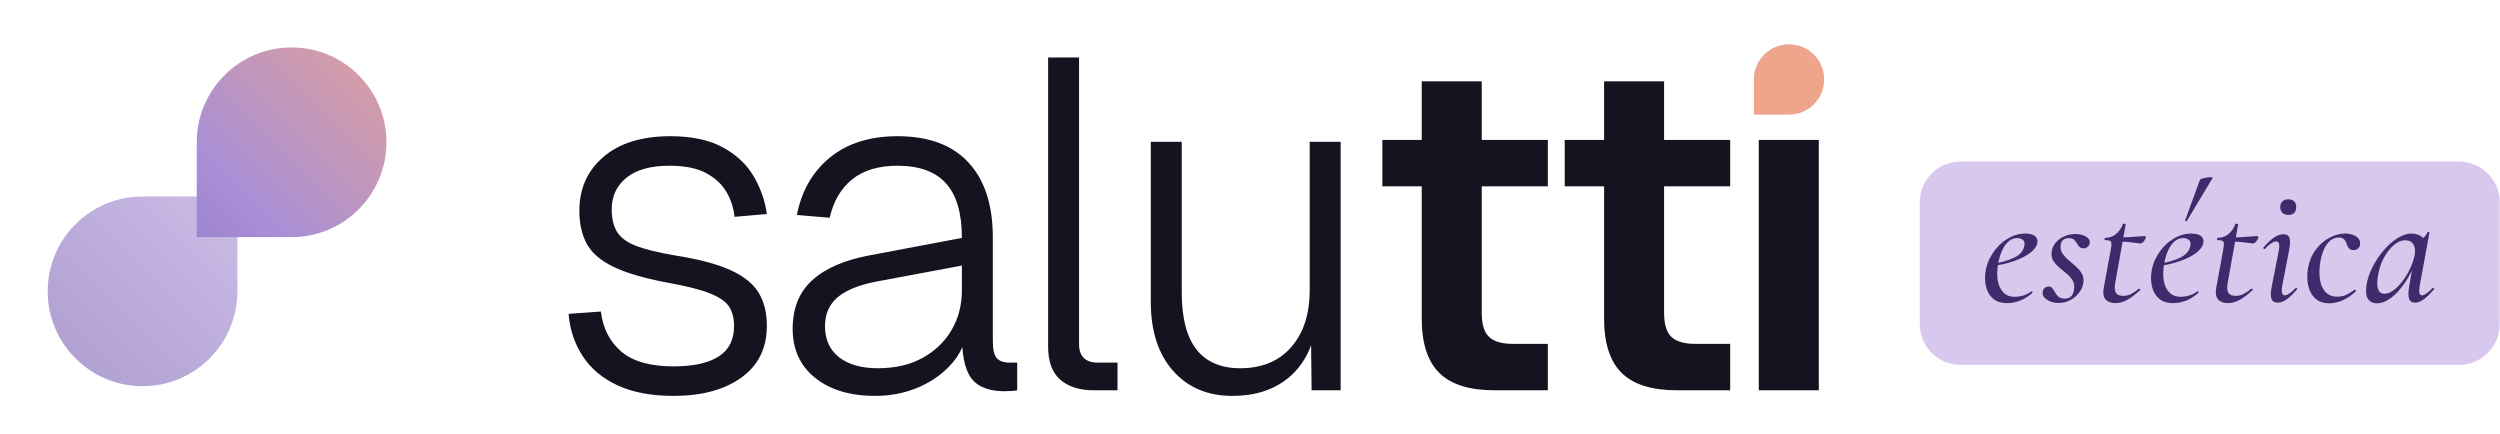
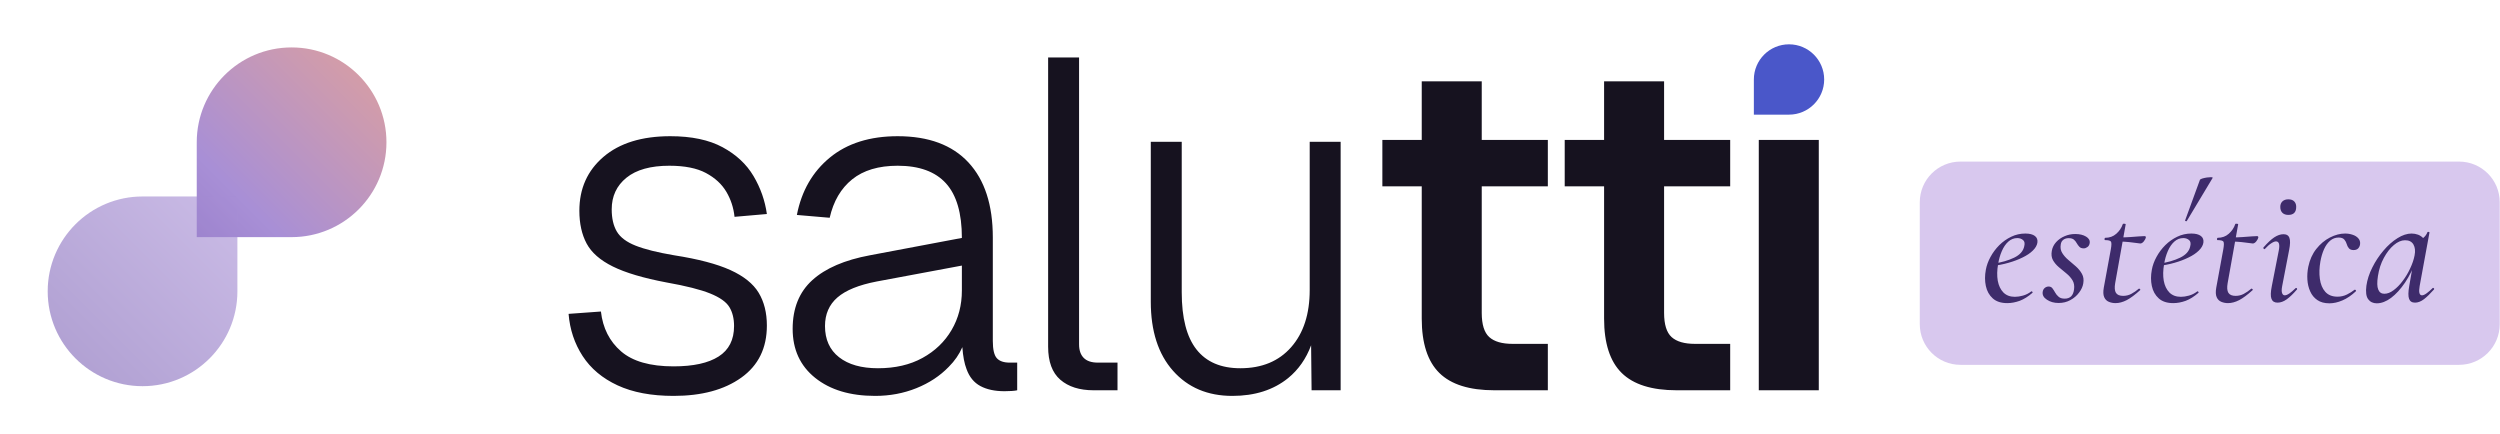
<svg xmlns="http://www.w3.org/2000/svg" viewBox="0 0 368.92 64.00" width="369" height="64" role="img" aria-label="Salutti Estética">
  <defs>
    <linearGradient id="g" x1="0" y1="64" x2="64" y2="0" gradientUnits="userSpaceOnUse">
      <stop offset="0" stop-color="#6b4fa8" />
      <stop offset=".55" stop-color="#a88fd6" />
      <stop offset="1" stop-color="#eea58c" />
    </linearGradient>
  </defs>
  <path fill="url(#g)" d="M29.0 35.0V21.0A14.0 14.0 0 0 1 43.0 7.0A14.0 14.0 0 0 1 57.0 21.0A14.0 14.0 0 0 1 43.0 35.0Z" />
  <path fill="url(#g)" fill-opacity=".6" d="M35.0 29.0V43.0A14.0 14.0 0 0 1 21.0 57.0A14.0 14.0 0 0 1 7.0 43.0A14.0 14.0 0 0 1 21.0 29.0Z" />
  <g transform="translate(80.70 5.02) scale(0.06919)">
    <path fill="#16121f" d="M270 772Q199 772 150.5 749.5Q102 727 76.0 687.0Q50 647 46 597L115 592Q121 645 158.0 677.0Q195 709 270 709Q333 709 366.0 688.0Q399 667 399 623Q399 599 389.0 582.5Q379 566 348.0 553.5Q317 541 255 530Q181 516 140.5 496.0Q100 476 84.5 447.0Q69 418 69 377Q69 306 120.5 262.0Q172 218 263 218Q331 218 374.5 241.5Q418 265 440.5 303.0Q463 341 469 384L400 390Q397 361 382.5 336.5Q368 312 339.0 296.5Q310 281 261 281Q201 281 169.5 306.5Q138 332 138 374Q138 403 149.0 421.5Q160 440 189.0 451.5Q218 463 271 472Q348 484 391.0 503.5Q434 523 451.5 552.0Q469 581 469 622Q469 694 414.5 733.0Q360 772 270 772Z M700 772Q620 772 572.0 733.5Q524 695 524.0 629.0Q524 563 566.0 525.0Q608 487 689 472L885 435Q885 356 851.0 318.5Q817 281 748 281Q687 281 651.0 310.0Q615 339 603 392L533 386Q548 309 603.5 263.5Q659 218 748 218Q847 218 899.0 274.0Q951 330 951 434V655Q951 682 959.5 691.5Q968 701 987 701H1003V760Q999 761 991.5 761.5Q984 762 976 762Q945 762 924.5 751.0Q904 740 895 715Q888 697 886 668Q876 691 857 710Q829 739 788.0 755.5Q747 772 700 772ZM706 713Q761 713 801.0 691.0Q841 669 863.0 631.5Q885 594 885 547V494L703 528Q646 539 619.5 562.0Q593 585 593 623Q593 666 623.0 689.5Q653 713 706 713Z M1166 760Q1121 760 1095.0 737.5Q1069 715 1069 667V50H1135V662Q1135 681 1145.0 691.0Q1155 701 1175 701H1217V760Z M1462 772Q1383 772 1335.5 718.5Q1288 665 1288 571V230H1354V551Q1354 633 1385.5 673.0Q1417 713 1479 713Q1548 713 1587.5 668.0Q1627 623 1627 546V230H1693V760H1631L1630 664Q1614 707 1581 734Q1534 772 1462 772Z M2021 760Q1941 760 1903.5 723.0Q1866 686 1866 607V325H1782V226H1866V101H1994V226H2135V325H1994V595Q1994 632 2010.0 646.5Q2026 661 2060 661H2135V760Z M2410 760Q2330 760 2292.5 723.0Q2255 686 2255 607V325H2171V226H2255V101H2383V226H2524V325H2383V595Q2383 632 2399.0 646.5Q2415 661 2449 661H2524V760Z M2585 760V226H2713V760Z" />
-     <path fill="#eea58c" d="M2574.5 172V97.0A75.0 75.0 0 0 1 2649.5 22A75.0 75.0 0 0 1 2724.5 97.0A75.0 75.0 0 0 1 2649.5 172Z" />
+     <path fill="#4a57c9" d="M2574.5 172V97.0A75.0 75.0 0 0 1 2649.5 22A75.0 75.0 0 0 1 2724.5 97.0A75.0 75.0 0 0 1 2649.5 172Z" />
  </g>
  <rect x="283.32" y="23.85" width="85.60" height="30.0" rx="6" fill="#d8c8ee" />
  <path fill="#3e2b6b" d="M296.23 44.74Q294.86 44.74 294.09 44.04Q293.31 43.34 293.07 42.21Q292.83 41.09 293.07 39.82Q293.24 38.87 293.76 37.92Q294.28 36.96 295.06 36.18Q295.84 35.41 296.82 34.94Q297.79 34.47 298.90 34.47Q299.84 34.47 300.31 34.83Q300.77 35.18 300.68 35.82Q300.58 36.43 300.00 36.99Q299.42 37.56 298.48 38.01Q297.55 38.47 296.41 38.79Q295.26 39.12 294.06 39.25L294.11 38.93Q295.98 38.65 297.25 38.03Q298.53 37.41 298.74 36.34Q298.90 35.71 298.56 35.43Q298.21 35.14 297.72 35.14Q296.97 35.14 296.39 35.66Q295.81 36.18 295.43 37.06Q295.05 37.93 294.88 38.99Q294.64 40.35 294.83 41.44Q295.03 42.52 295.66 43.17Q296.30 43.81 297.35 43.81Q297.91 43.81 298.55 43.63Q299.19 43.46 299.78 43.01Q299.84 42.96 299.93 43.06Q300.02 43.16 299.95 43.22Q299.00 44.05 298.07 44.40Q297.13 44.74 296.23 44.74ZM303.81 44.72Q302.81 44.72 302.09 44.24Q301.36 43.77 301.46 43.08Q301.52 42.69 301.78 42.49Q302.03 42.29 302.34 42.29Q302.71 42.29 302.91 42.57Q303.11 42.84 303.30 43.18Q303.49 43.53 303.81 43.80Q304.12 44.08 304.71 44.08Q305.31 44.08 305.66 43.74Q306.00 43.40 306.09 42.72Q306.20 41.93 305.86 41.37Q305.52 40.81 304.95 40.35Q304.39 39.90 303.84 39.43Q303.29 38.96 302.97 38.39Q302.66 37.81 302.81 37.01Q302.94 36.29 303.45 35.73Q303.96 35.17 304.70 34.86Q305.43 34.54 306.26 34.54Q307.24 34.54 307.86 34.92Q308.48 35.29 308.40 35.87Q308.34 36.27 308.07 36.46Q307.79 36.66 307.53 36.66Q307.09 36.66 306.88 36.43Q306.66 36.20 306.49 35.90Q306.33 35.60 306.08 35.38Q305.82 35.15 305.29 35.15Q304.83 35.15 304.51 35.39Q304.19 35.63 304.13 36.07Q304.00 36.80 304.35 37.35Q304.69 37.90 305.25 38.37Q305.82 38.84 306.37 39.33Q306.93 39.83 307.26 40.43Q307.59 41.03 307.45 41.83Q307.34 42.52 306.83 43.19Q306.33 43.87 305.55 44.29Q304.78 44.72 303.81 44.72ZM312.21 44.74Q311.69 44.74 311.23 44.55Q310.76 44.36 310.54 43.86Q310.32 43.36 310.48 42.45L311.52 36.79Q311.68 35.90 311.54 35.67Q311.40 35.44 310.67 35.44Q310.57 35.44 310.59 35.27Q310.61 35.10 310.68 35.10Q311.66 35.10 312.33 34.50Q313.00 33.91 313.28 33.09Q313.30 33.00 313.52 33.02Q313.74 33.04 313.71 33.12L312.16 41.79Q311.99 42.76 312.27 43.22Q312.56 43.67 313.33 43.67Q314.00 43.67 314.55 43.37Q315.11 43.07 315.65 42.61Q315.70 42.56 315.81 42.66Q315.92 42.76 315.85 42.82Q314.72 43.85 313.86 44.30Q313.00 44.74 312.21 44.74ZM315.87 35.94Q315.82 35.94 315.33 35.87Q314.85 35.80 314.19 35.73Q313.52 35.66 312.88 35.66L312.93 35.04Q313.63 35.04 314.37 34.99Q315.11 34.94 315.70 34.89Q316.30 34.85 316.50 34.85Q316.62 34.85 316.66 34.92Q316.70 34.99 316.68 35.09Q316.64 35.29 316.39 35.62Q316.13 35.94 315.87 35.94ZM320.73 44.74Q319.36 44.74 318.59 44.04Q317.81 43.34 317.57 42.21Q317.33 41.09 317.57 39.82Q317.74 38.87 318.26 37.92Q318.78 36.96 319.56 36.18Q320.34 35.41 321.32 34.94Q322.29 34.47 323.40 34.47Q324.34 34.47 324.81 34.83Q325.27 35.18 325.18 35.82Q325.08 36.43 324.50 36.99Q323.92 37.56 322.98 38.01Q322.05 38.47 320.91 38.79Q319.76 39.12 318.56 39.25L318.61 38.93Q320.48 38.65 321.75 38.03Q323.03 37.41 323.24 36.34Q323.40 35.71 323.06 35.43Q322.71 35.14 322.22 35.14Q321.47 35.14 320.89 35.66Q320.31 36.18 319.93 37.06Q319.55 37.93 319.38 38.99Q319.14 40.35 319.33 41.44Q319.53 42.52 320.16 43.17Q320.80 43.81 321.85 43.81Q322.41 43.81 323.05 43.63Q323.69 43.46 324.28 43.01Q324.34 42.96 324.43 43.06Q324.52 43.16 324.45 43.22Q323.50 44.05 322.57 44.40Q321.63 44.74 320.73 44.74ZM322.73 32.62Q322.70 32.69 322.57 32.64Q322.43 32.59 322.48 32.54L324.67 26.54Q324.71 26.45 325.01 26.35Q325.31 26.26 325.69 26.20Q326.07 26.15 326.33 26.15Q326.60 26.16 326.54 26.27ZM328.81 44.74Q328.29 44.74 327.83 44.55Q327.36 44.36 327.14 43.86Q326.92 43.36 327.08 42.45L328.12 36.79Q328.28 35.90 328.14 35.67Q328.00 35.44 327.27 35.44Q327.17 35.44 327.19 35.27Q327.21 35.10 327.28 35.10Q328.26 35.10 328.93 34.50Q329.60 33.91 329.88 33.09Q329.90 33.00 330.12 33.02Q330.34 33.04 330.31 33.12L328.76 41.79Q328.59 42.76 328.87 43.22Q329.16 43.67 329.93 43.67Q330.60 43.67 331.15 43.37Q331.71 43.07 332.25 42.61Q332.30 42.56 332.41 42.66Q332.52 42.76 332.45 42.82Q331.32 43.85 330.46 44.30Q329.60 44.74 328.81 44.74ZM332.47 35.94Q332.42 35.94 331.93 35.87Q331.45 35.80 330.79 35.73Q330.12 35.66 329.48 35.66L329.53 35.04Q330.23 35.04 330.97 34.99Q331.71 34.94 332.30 34.89Q332.90 34.85 333.10 34.85Q333.22 34.85 333.26 34.92Q333.30 34.99 333.28 35.09Q333.24 35.29 332.99 35.62Q332.73 35.94 332.47 35.94ZM336.12 44.67Q335.44 44.67 335.23 44.11Q335.01 43.56 335.28 42.22L336.30 37.02Q336.58 35.63 335.90 35.63Q335.62 35.63 335.20 35.91Q334.77 36.18 334.27 36.73Q334.18 36.83 334.08 36.71Q333.97 36.60 334.06 36.51Q334.93 35.51 335.63 35.04Q336.34 34.57 337.00 34.57Q337.69 34.57 337.88 35.12Q338.08 35.67 337.84 36.88L336.81 42.22Q336.67 42.96 336.80 43.27Q336.92 43.59 337.19 43.59Q337.47 43.59 337.88 43.31Q338.28 43.03 338.77 42.55Q338.87 42.45 338.97 42.55Q339.07 42.66 338.97 42.75Q338.16 43.69 337.48 44.18Q336.80 44.67 336.12 44.67ZM337.72 31.72Q337.17 31.72 336.85 31.42Q336.53 31.11 336.53 30.53Q336.53 30.03 336.85 29.72Q337.17 29.42 337.72 29.42Q338.28 29.42 338.58 29.72Q338.88 30.03 338.88 30.53Q338.88 31.72 337.72 31.72ZM343.78 44.77Q342.70 44.77 342.00 44.29Q341.30 43.81 340.95 43.02Q340.59 42.23 340.53 41.28Q340.47 40.33 340.66 39.39Q340.98 37.84 341.84 36.75Q342.71 35.65 343.85 35.06Q345.00 34.47 346.09 34.47Q346.68 34.47 347.21 34.65Q347.73 34.82 348.04 35.17Q348.36 35.52 348.31 36.01Q348.28 36.38 348.04 36.65Q347.80 36.91 347.35 36.91Q346.89 36.91 346.66 36.65Q346.43 36.38 346.33 36.01Q346.25 35.69 345.99 35.37Q345.73 35.06 345.15 35.06Q344.43 35.06 343.88 35.53Q343.33 36.01 342.98 36.80Q342.63 37.59 342.45 38.59Q342.21 39.96 342.37 41.15Q342.53 42.35 343.17 43.07Q343.81 43.79 344.98 43.79Q345.72 43.79 346.37 43.47Q347.01 43.15 347.49 42.77Q347.56 42.72 347.66 42.82Q347.76 42.92 347.69 42.99Q346.70 43.92 345.70 44.34Q344.71 44.77 343.78 44.77ZM350.77 44.77Q349.95 44.77 349.50 44.16Q349.06 43.56 349.24 42.17Q349.43 40.84 350.11 39.49Q350.78 38.14 351.75 37.00Q352.72 35.85 353.82 35.16Q354.91 34.47 355.92 34.47Q356.40 34.47 356.87 34.64Q357.34 34.82 357.68 35.21Q358.01 35.60 358.06 36.23L356.87 35.52Q357.21 35.47 357.64 35.11Q358.07 34.76 358.25 34.27Q358.30 34.19 358.44 34.23Q358.58 34.27 358.55 34.32L357.10 42.22Q356.86 43.59 357.45 43.59Q357.72 43.59 358.13 43.29Q358.53 43.00 359.02 42.52Q359.09 42.44 359.19 42.54Q359.29 42.64 359.22 42.72Q358.41 43.64 357.74 44.16Q357.07 44.67 356.42 44.67Q355.74 44.67 355.54 44.11Q355.33 43.55 355.56 42.22L356.17 38.72L356.63 38.29Q355.93 40.23 354.95 41.70Q353.96 43.16 352.88 43.97Q351.80 44.77 350.77 44.77ZM351.89 43.36Q352.56 43.36 353.26 42.83Q353.97 42.31 354.60 41.46Q355.24 40.62 355.70 39.62Q356.17 38.63 356.35 37.71Q356.55 36.72 356.18 36.08Q355.81 35.45 354.93 35.46Q354.12 35.47 353.29 36.17Q352.46 36.87 351.82 38.06Q351.17 39.24 350.94 40.76Q350.73 42.12 350.99 42.74Q351.24 43.36 351.89 43.36Z" />
</svg>
